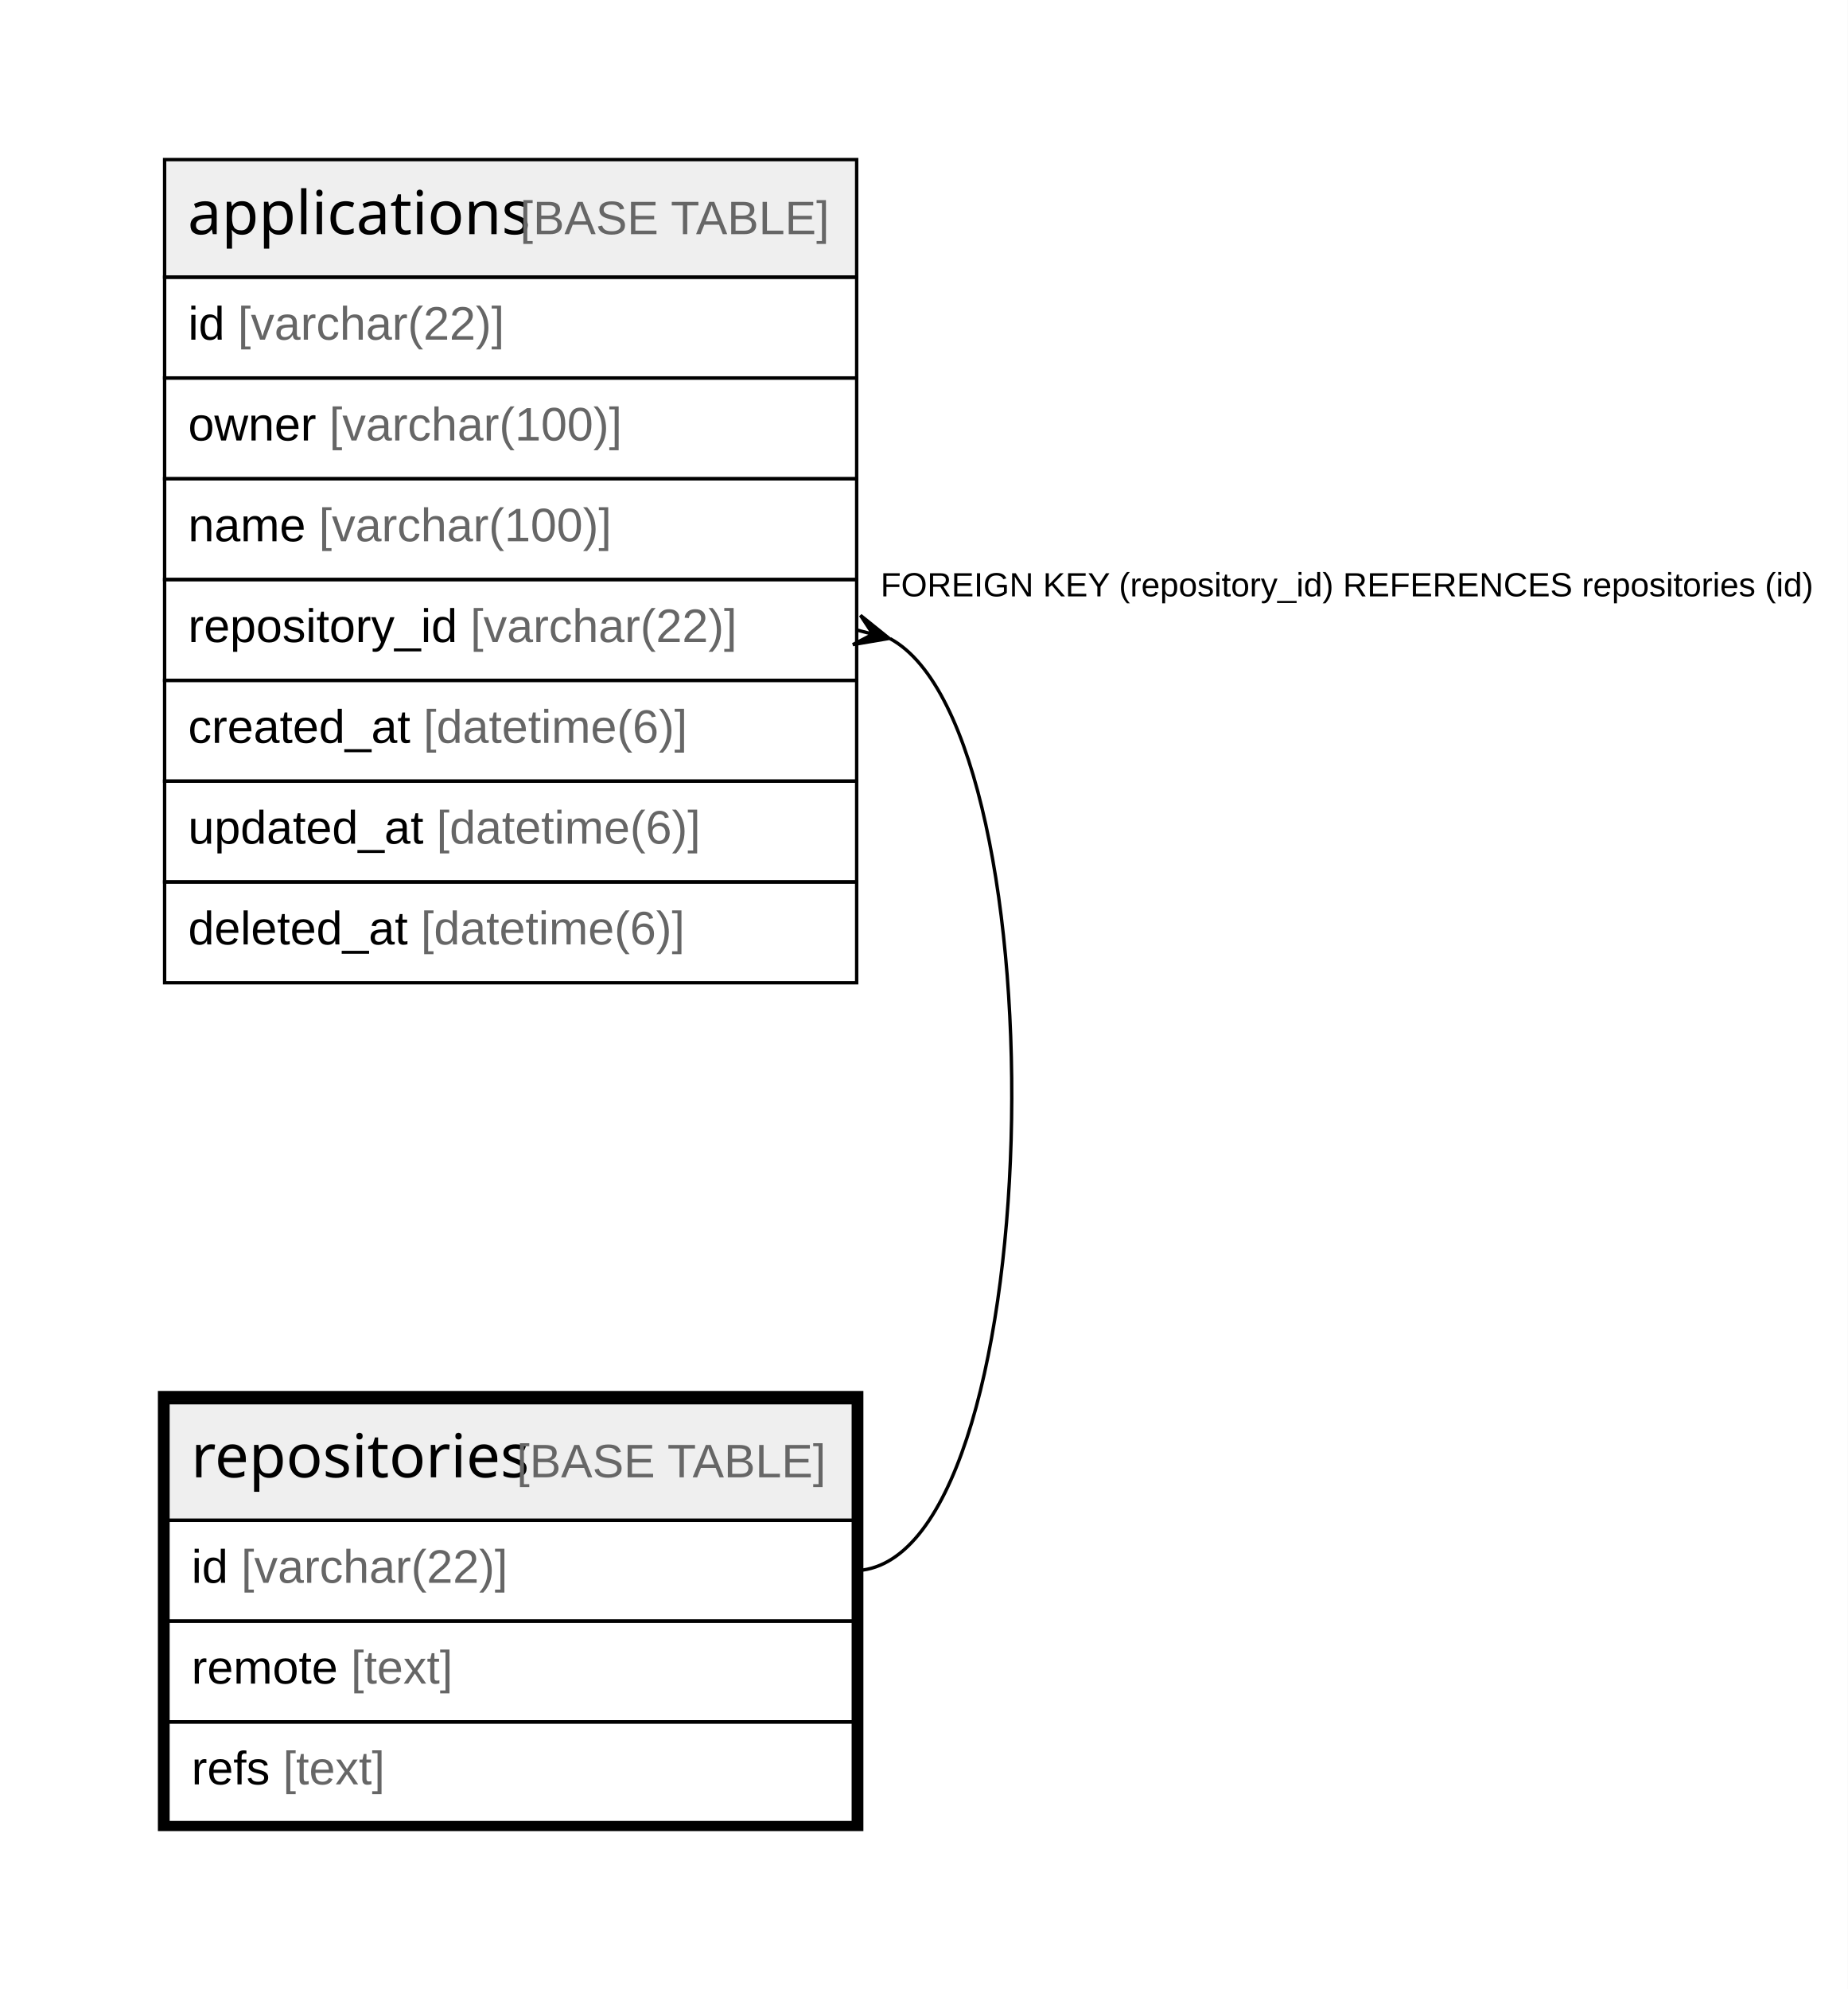
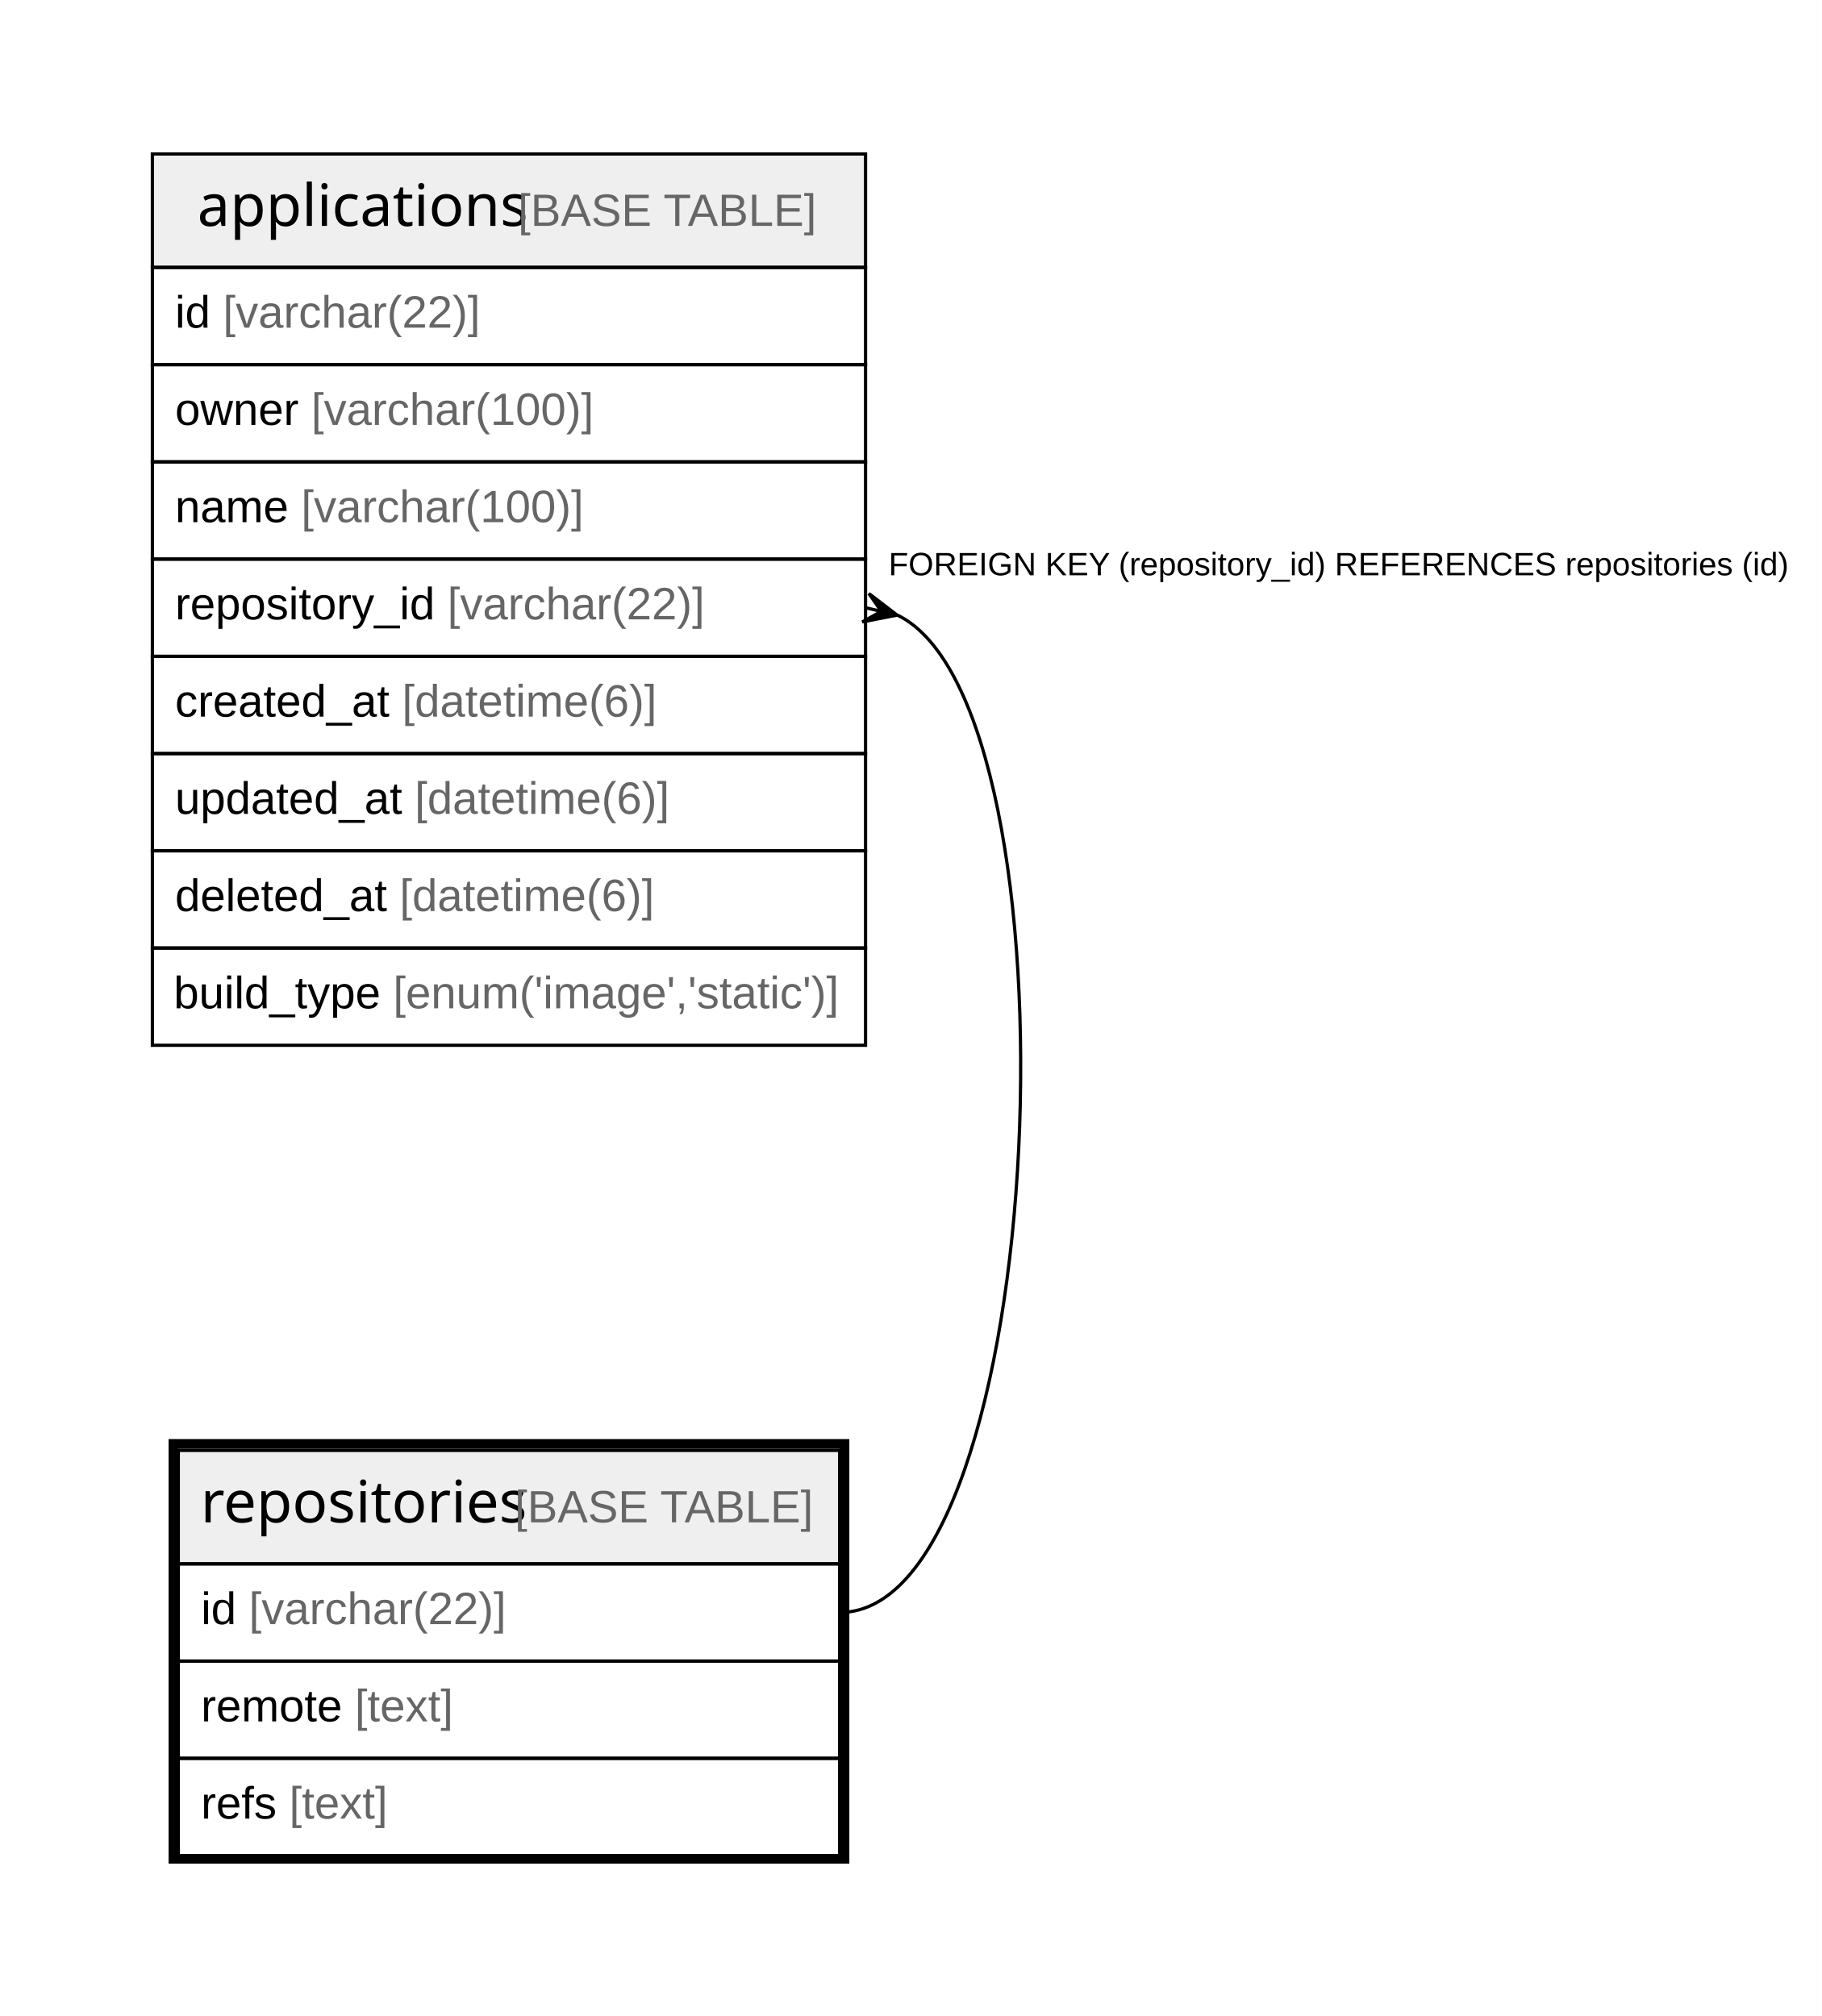
- <svg xmlns="http://www.w3.org/2000/svg" width="550pt" height="592pt" viewBox="0.00 0.00 550.00 592.00">
-   <g id="graph0" class="graph" transform="scale(1 1) rotate(0) translate(4 588)">
-     <polygon fill="#ffffff" stroke="transparent" points="-4,4 -4,-588 546,-588 546,4 -4,4" />
+ <svg xmlns="http://www.w3.org/2000/svg" width="562pt" height="622pt" viewBox="0.00 0.00 562.00 622.00">
+   <g id="graph0" class="graph" transform="scale(1 1) rotate(0) translate(4 618)">
+     <polygon fill="#ffffff" stroke="transparent" points="-4,4 -4,-618 558,-618 558,4 -4,4" />
    <g id="node1" class="node">
-       <polygon fill="#efefef" stroke="transparent" points="46,-135.5 46,-170.5 250,-170.5 250,-135.5 46,-135.5" />
-       <polygon fill="none" stroke="#000000" points="46,-135.5 46,-170.5 250,-170.5 250,-135.5 46,-135.5" />
-       <text text-anchor="start" x="52.87" y="-148.3" font-family="Arial Bold" font-size="18.00" fill="#000000">
+       <polygon fill="#efefef" stroke="transparent" points="51,-135.5 51,-170.5 255,-170.5 255,-135.5 51,-135.5" />
+       <polygon fill="none" stroke="#000000" points="51,-135.5 51,-170.5 255,-170.5 255,-135.5 51,-135.5" />
+       <text text-anchor="start" x="57.87" y="-148.3" font-family="Arial Bold" font-size="18.00" fill="#000000">
                repositories
            </text>
-       <text text-anchor="start" x="145.876" y="-148.3" font-family="Arial" font-size="14.00" fill="#000000" />
-       <text text-anchor="start" x="149.767" y="-148.3" font-family="Arial" font-size="14.00" fill="#666666">[BASE
+       <text text-anchor="start" x="150.876" y="-148.3" font-family="Arial" font-size="14.00" fill="#000000" />
+       <text text-anchor="start" x="154.767" y="-148.3" font-family="Arial" font-size="14.00" fill="#666666">[BASE
                TABLE]
            </text>
-       <polygon fill="none" stroke="#000000" points="46,-105.5 46,-135.5 250,-135.5 250,-105.5 46,-105.5" />
-       <text text-anchor="start" x="53" y="-116.9" font-family="Arial" font-size="14.00" fill="#000000">id</text>
-       <text text-anchor="start" x="67.78" y="-116.9" font-family="Arial" font-size="14.00" fill="#666666">
+       <polygon fill="none" stroke="#000000" points="51,-105.5 51,-135.5 255,-135.5 255,-105.5 51,-105.5" />
+       <text text-anchor="start" x="58" y="-116.9" font-family="Arial" font-size="14.00" fill="#000000">id</text>
+       <text text-anchor="start" x="72.78" y="-116.9" font-family="Arial" font-size="14.00" fill="#666666">
                [varchar(22)]
            </text>
-       <polygon fill="none" stroke="#000000" points="46,-75.5 46,-105.5 250,-105.5 250,-75.5 46,-75.5" />
-       <text text-anchor="start" x="53" y="-86.9" font-family="Arial" font-size="14.00" fill="#000000">remote
+       <polygon fill="none" stroke="#000000" points="51,-75.5 51,-105.5 255,-105.5 255,-75.5 51,-75.5" />
+       <text text-anchor="start" x="58" y="-86.9" font-family="Arial" font-size="14.00" fill="#000000">remote
            </text>
-       <text text-anchor="start" x="100.45" y="-86.9" font-family="Arial" font-size="14.00" fill="#666666">
+       <text text-anchor="start" x="105.45" y="-86.9" font-family="Arial" font-size="14.00" fill="#666666">
                [text]
            </text>
-       <polygon fill="none" stroke="#000000" points="46,-45.5 46,-75.5 250,-75.5 250,-45.5 46,-45.5" />
-       <text text-anchor="start" x="53" y="-56.9" font-family="Arial" font-size="14.00" fill="#000000">refs</text>
-       <text text-anchor="start" x="80.224" y="-56.9" font-family="Arial" font-size="14.00" fill="#666666">
+       <polygon fill="none" stroke="#000000" points="51,-45.5 51,-75.5 255,-75.5 255,-45.5 51,-45.5" />
+       <text text-anchor="start" x="58" y="-56.9" font-family="Arial" font-size="14.00" fill="#000000">refs</text>
+       <text text-anchor="start" x="85.224" y="-56.9" font-family="Arial" font-size="14.00" fill="#666666">
                [text]
            </text>
-       <polygon fill="none" stroke="#000000" stroke-width="3" points="44.5,-44.5 44.5,-172.5 251.5,-172.5 251.5,-44.5 44.5,-44.5" />
+       <polygon fill="none" stroke="#000000" stroke-width="3" points="49.5,-44.5 49.5,-172.5 256.5,-172.5 256.5,-44.5 49.5,-44.5" />
    </g>
    <g id="node2" class="node">
-       <polygon fill="#efefef" stroke="transparent" points="45,-505.5 45,-540.5 251,-540.5 251,-505.5 45,-505.5" />
-       <polygon fill="none" stroke="#000000" points="45,-505.5 45,-540.5 251,-540.5 251,-505.5 45,-505.5" />
-       <text text-anchor="start" x="51.862" y="-518.3" font-family="Arial Bold" font-size="18.00" fill="#000000">
+       <polygon fill="#efefef" stroke="transparent" points="43,-535.5 43,-570.5 263,-570.5 263,-535.5 43,-535.5" />
+       <polygon fill="none" stroke="#000000" points="43,-535.5 43,-570.5 263,-570.5 263,-535.5 43,-535.5" />
+       <text text-anchor="start" x="56.862" y="-548.3" font-family="Arial Bold" font-size="18.00" fill="#000000">
                applications
            </text>
-       <text text-anchor="start" x="146.884" y="-518.3" font-family="Arial" font-size="14.00" fill="#000000" />
-       <text text-anchor="start" x="150.775" y="-518.3" font-family="Arial" font-size="14.00" fill="#666666">[BASE
+       <text text-anchor="start" x="151.884" y="-548.3" font-family="Arial" font-size="14.00" fill="#000000" />
+       <text text-anchor="start" x="155.775" y="-548.3" font-family="Arial" font-size="14.00" fill="#666666">[BASE
                TABLE]
            </text>
-       <polygon fill="none" stroke="#000000" points="45,-475.5 45,-505.5 251,-505.5 251,-475.5 45,-475.5" />
-       <text text-anchor="start" x="52" y="-486.9" font-family="Arial" font-size="14.00" fill="#000000">id</text>
-       <text text-anchor="start" x="66.78" y="-486.9" font-family="Arial" font-size="14.00" fill="#666666">
+       <polygon fill="none" stroke="#000000" points="43,-505.5 43,-535.5 263,-535.5 263,-505.5 43,-505.5" />
+       <text text-anchor="start" x="50" y="-516.9" font-family="Arial" font-size="14.00" fill="#000000">id</text>
+       <text text-anchor="start" x="64.78" y="-516.9" font-family="Arial" font-size="14.00" fill="#666666">
                [varchar(22)]
            </text>
-       <polygon fill="none" stroke="#000000" points="45,-445.5 45,-475.5 251,-475.5 251,-445.5 45,-445.5" />
-       <text text-anchor="start" x="52" y="-456.9" font-family="Arial" font-size="14.00" fill="#000000">owner
+       <polygon fill="none" stroke="#000000" points="43,-475.5 43,-505.5 263,-505.5 263,-475.5 43,-475.5" />
+       <text text-anchor="start" x="50" y="-486.9" font-family="Arial" font-size="14.00" fill="#000000">owner
            </text>
-       <text text-anchor="start" x="94.006" y="-456.9" font-family="Arial" font-size="14.00" fill="#666666">
+       <text text-anchor="start" x="92.006" y="-486.9" font-family="Arial" font-size="14.00" fill="#666666">
                [varchar(100)]
            </text>
-       <polygon fill="none" stroke="#000000" points="45,-415.5 45,-445.5 251,-445.5 251,-415.5 45,-415.5" />
-       <text text-anchor="start" x="52" y="-426.9" font-family="Arial" font-size="14.00" fill="#000000">name</text>
-       <text text-anchor="start" x="90.899" y="-426.9" font-family="Arial" font-size="14.00" fill="#666666">
+       <polygon fill="none" stroke="#000000" points="43,-445.5 43,-475.5 263,-475.5 263,-445.5 43,-445.5" />
+       <text text-anchor="start" x="50" y="-456.9" font-family="Arial" font-size="14.00" fill="#000000">name</text>
+       <text text-anchor="start" x="88.899" y="-456.9" font-family="Arial" font-size="14.00" fill="#666666">
                [varchar(100)]
            </text>
-       <polygon fill="none" stroke="#000000" points="45,-385.5 45,-415.5 251,-415.5 251,-385.5 45,-385.5" />
-       <text text-anchor="start" x="52" y="-396.9" font-family="Arial" font-size="14.00" fill="#000000">
+       <polygon fill="none" stroke="#000000" points="43,-415.5 43,-445.5 263,-445.5 263,-415.5 43,-415.5" />
+       <text text-anchor="start" x="50" y="-426.9" font-family="Arial" font-size="14.00" fill="#000000">
                repository_id
            </text>
-       <text text-anchor="start" x="136.011" y="-396.9" font-family="Arial" font-size="14.00" fill="#666666">
+       <text text-anchor="start" x="134.011" y="-426.9" font-family="Arial" font-size="14.00" fill="#666666">
                [varchar(22)]
            </text>
-       <polygon fill="none" stroke="#000000" points="45,-355.5 45,-385.5 251,-385.5 251,-355.5 45,-355.5" />
-       <text text-anchor="start" x="52" y="-366.9" font-family="Arial" font-size="14.00" fill="#000000">
+       <polygon fill="none" stroke="#000000" points="43,-385.5 43,-415.5 263,-415.5 263,-385.5 43,-385.5" />
+       <text text-anchor="start" x="50" y="-396.9" font-family="Arial" font-size="14.00" fill="#000000">
                created_at
            </text>
-       <text text-anchor="start" x="122.028" y="-366.9" font-family="Arial" font-size="14.00" fill="#666666">
+       <text text-anchor="start" x="120.028" y="-396.9" font-family="Arial" font-size="14.00" fill="#666666">
                [datetime(6)]
            </text>
-       <polygon fill="none" stroke="#000000" points="45,-325.5 45,-355.5 251,-355.5 251,-325.5 45,-325.5" />
-       <text text-anchor="start" x="52" y="-336.9" font-family="Arial" font-size="14.00" fill="#000000">
+       <polygon fill="none" stroke="#000000" points="43,-355.5 43,-385.5 263,-385.5 263,-355.5 43,-355.5" />
+       <text text-anchor="start" x="50" y="-366.9" font-family="Arial" font-size="14.00" fill="#000000">
                updated_at
            </text>
-       <text text-anchor="start" x="125.933" y="-336.9" font-family="Arial" font-size="14.00" fill="#666666">
+       <text text-anchor="start" x="123.933" y="-366.9" font-family="Arial" font-size="14.00" fill="#666666">
                [datetime(6)]
            </text>
-       <polygon fill="none" stroke="#000000" points="45,-295.5 45,-325.5 251,-325.5 251,-295.5 45,-295.5" />
-       <text text-anchor="start" x="52" y="-306.9" font-family="Arial" font-size="14.00" fill="#000000">
+       <polygon fill="none" stroke="#000000" points="43,-325.5 43,-355.5 263,-355.5 263,-325.5 43,-325.5" />
+       <text text-anchor="start" x="50" y="-336.9" font-family="Arial" font-size="14.00" fill="#000000">
                deleted_at
            </text>
-       <text text-anchor="start" x="121.257" y="-306.9" font-family="Arial" font-size="14.00" fill="#666666">
+       <text text-anchor="start" x="119.257" y="-336.9" font-family="Arial" font-size="14.00" fill="#666666">
                [datetime(6)]
+             </text>
+       <polygon fill="none" stroke="#000000" points="43,-295.5 43,-325.5 263,-325.5 263,-295.5 43,-295.5" />
+       <text text-anchor="start" x="49.576" y="-306.9" font-family="Arial" font-size="14.00" fill="#000000">
+                 build_type
+             </text>
+       <text text-anchor="start" x="117.266" y="-306.9" font-family="Arial" font-size="14.00" fill="#666666">
+                 [enum('image','static')]
            </text>
    </g>
    <g id="edge1" class="edge">
-       <path fill="none" stroke="#000000" d="M260.965,-397.907C312.913,-369.68 308.698,-120.5 250,-120.5" />
-       <polygon fill="#000000" stroke="#000000" points="260.678,-397.982 249.867,-396.145 255.839,-399.241 251,-400.5 251,-400.5 251,-400.5 255.839,-399.241 252.133,-404.855 260.678,-397.982 260.678,-397.982" />
-       <text text-anchor="start" x="258.111" y="-410.5" font-family="Arial" font-size="10.00" fill="#000000">
+       <path fill="none" stroke="#000000" d="M272.905,-428.183C330.942,-399.815 320.412,-120.5 255,-120.5" />
+       <polygon fill="#000000" stroke="#000000" points="272.737,-428.222 261.975,-426.118 267.869,-429.361 263,-430.5 263,-430.5 263,-430.5 267.869,-429.361 264.025,-434.882 272.737,-428.222 272.737,-428.222" />
+       <text text-anchor="start" x="270.111" y="-440.5" font-family="Arial" font-size="10.00" fill="#000000">
                FOREIGN KEY (repository_id) REFERENCES repositories (id)
            </text>
    </g>
  </g>
</svg>
